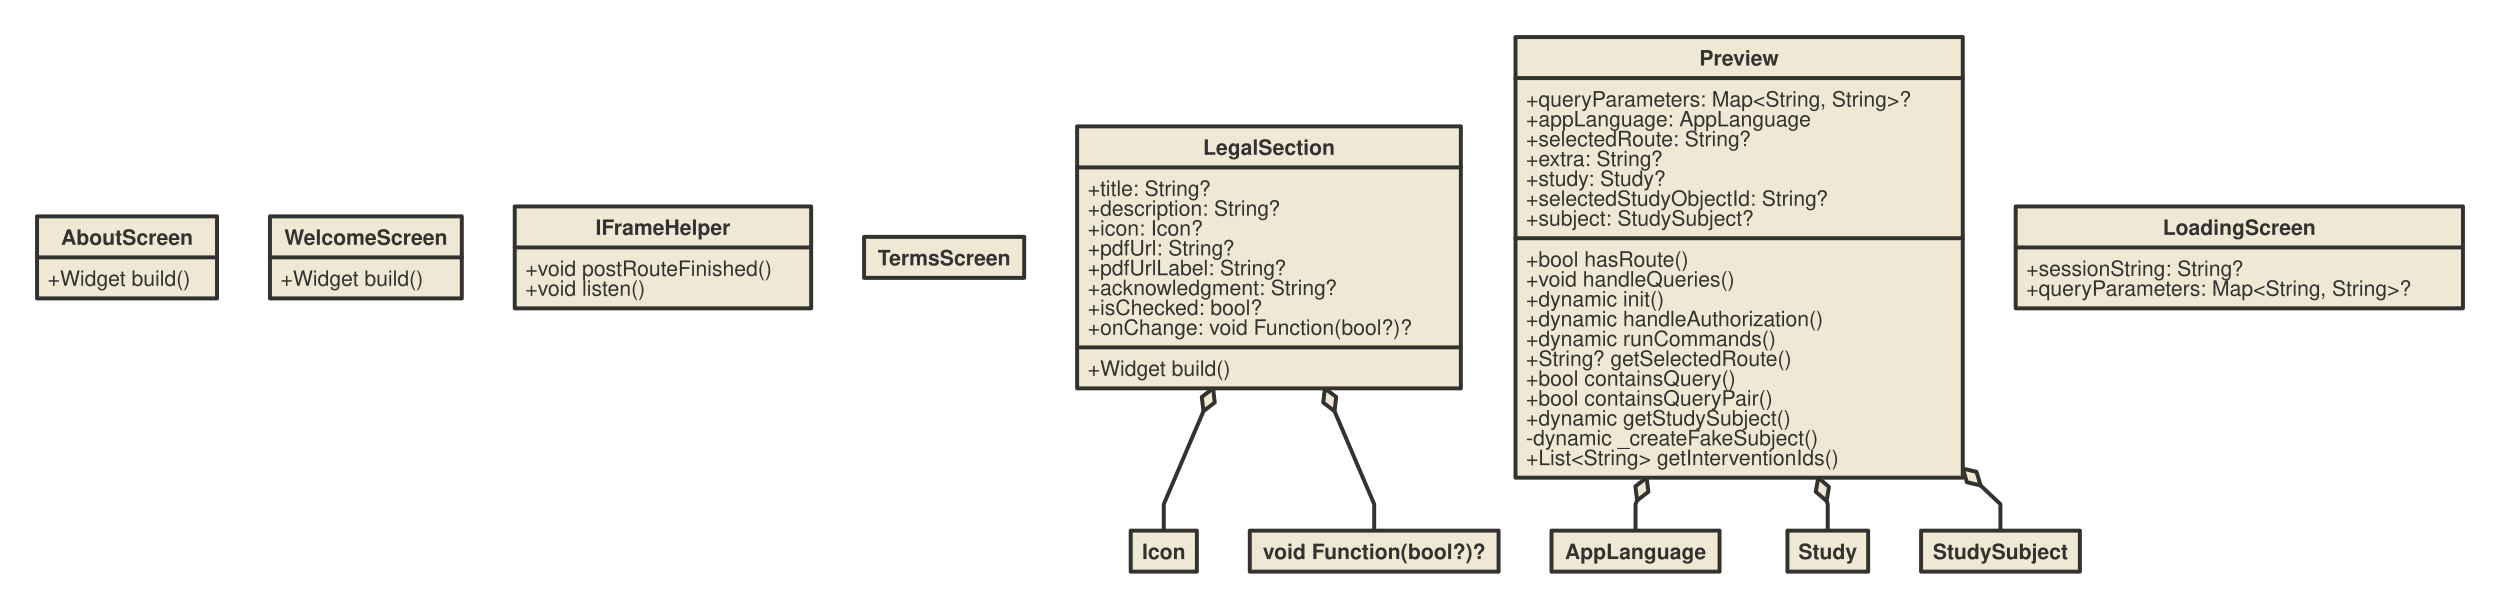
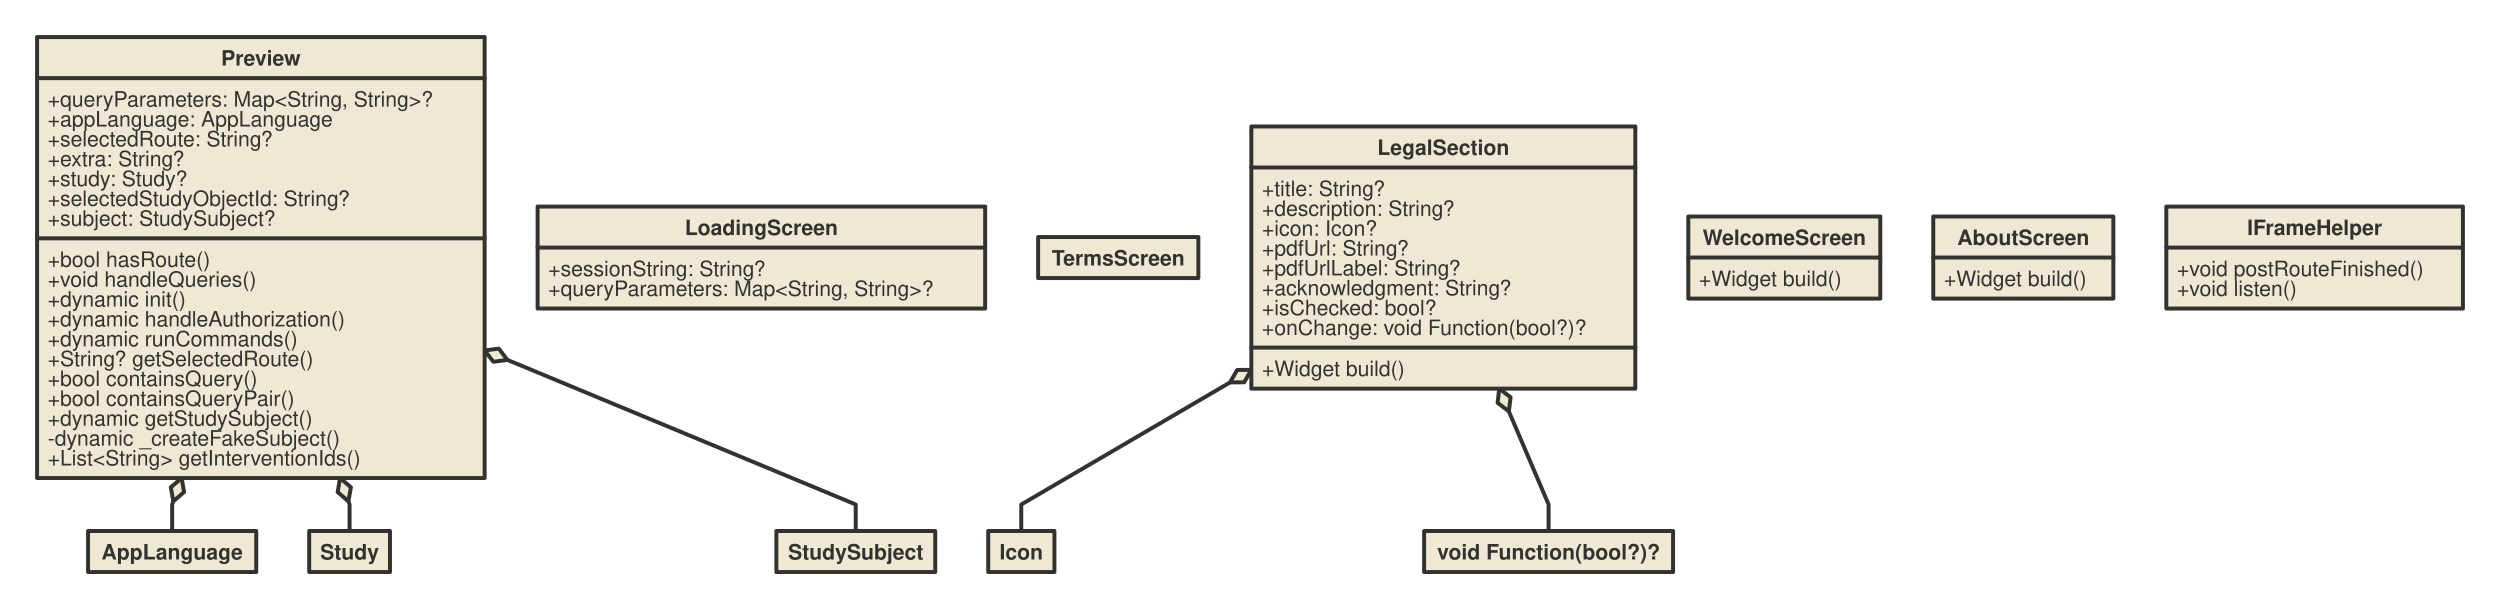
- <svg xmlns="http://www.w3.org/2000/svg" version="1.1" baseProfile="full" width="1889.3" height="460.0" viewbox="0 0 1889.25 460">
+ <svg xmlns="http://www.w3.org/2000/svg" version="1.1" baseProfile="full" width="1888.0" height="460.0" viewbox="0 0 1888 460">
  <g stroke-width="1.0" text-align="left" font="12pt Helvetica, Arial, sans-serif" font-size="12pt" font-family="Helvetica" font-weight="normal" font-style="normal">
    <g font-family="Helvetica" font-size="12pt" font-weight="bold" font-style="normal" stroke-width="3.0" stroke-linejoin="round" stroke-linecap="round" stroke="#33322E">
      <g stroke="transparent" fill="transparent">
-         <rect x="0.0" y="0.0" height="460.0" width="1889.3" stroke="none" />
+         <rect x="0.0" y="0.0" height="460.0" width="1888.0" stroke="none" />
      </g>
      <g transform="translate(8, 8)" fill="#33322E">
        <g transform="translate(20, 20)" fill="#33322E" font-family="Helvetica" font-size="12pt" font-weight="normal" font-style="normal">
-           <path d="M881.5 282.7 L851.5 353 L851.5 373 L851.5 373.0 " fill="none" />
-           <g fill="#eee8d5">
-             <path d="M890.0 276.2 L881.5 282.7 L880.2 272.0 L888.8 265.5 Z" />
-           </g>
-           <path d="M980.5 282.7 L1010.5 353 L1010.5 373 L1010.5 373.0 " fill="none" />
-           <g fill="#eee8d5">
-             <path d="M981.8 272.0 L980.5 282.7 L972.0 276.2 L973.2 265.5 Z" />
-           </g>
-           <path d="M1209.2 350.2 L1208 353 L1208 373 L1208.0 373.0 " fill="none" />
-           <g fill="#eee8d5">
-             <path d="M1217.7 343.7 L1209.2 350.2 L1207.9 339.5 L1216.4 333.0 Z" />
-           </g>
-           <path d="M1352.4 350.6 L1353.25 353 L1353.25 373 L1353.3 373.0 " fill="none" />
-           <g fill="#eee8d5">
-             <path d="M1354.2 340.0 L1352.4 350.6 L1344.2 343.6 L1346.1 333.0 Z" />
-           </g>
-           <path d="M1468.8 338.9 L1483.75 353 L1483.75 373 L1483.8 373.0 " fill="none" />
-           <g fill="#eee8d5">
-             <path d="M1465.7 328.6 L1468.8 338.9 L1458.4 336.4 L1455.3 326.1 Z" />
-           </g>
-           <g data-name="AboutScreen">
-             <g fill="#eee8d5" stroke="#33322E" data-name="AboutScreen">
-               <rect x="0.0" y="135.5" height="62.0" width="136.0" data-name="AboutScreen" />
-               <path d="M0.0 166.5 L136.0 166.5" fill="none" data-name="AboutScreen" />
-             </g>
-             <g transform="translate(0, 135.5)" font-family="Helvetica" font-size="12pt" font-weight="bold" font-style="normal" data-name="AboutScreen">
-               <g transform="translate(8, 8)" fill="#33322E" text-align="center" data-name="AboutScreen">
-                 <text x="60.0" y="13.5" stroke="none" text-anchor="middle" data-name="AboutScreen">AboutScreen</text>
-               </g>
-             </g>
-             <g transform="translate(0, 166.5)" font-family="Helvetica" font-size="12pt" font-weight="normal" font-style="normal" data-name="AboutScreen">
-               <g transform="translate(8, 8)" fill="#33322E" text-align="left" data-name="AboutScreen">
-                 <text x="0.0" y="13.5" stroke="none" data-name="AboutScreen">+Widget build()</text>
-               </g>
-             </g>
-           </g>
-           <g data-name="WelcomeScreen">
-             <g fill="#eee8d5" stroke="#33322E" data-name="WelcomeScreen">
-               <rect x="176.0" y="135.5" height="62.0" width="145.0" data-name="WelcomeScreen" />
-               <path d="M176.0 166.5 L321.0 166.5" fill="none" data-name="WelcomeScreen" />
-             </g>
-             <g transform="translate(176, 135.5)" font-family="Helvetica" font-size="12pt" font-weight="bold" font-style="normal" data-name="WelcomeScreen">
-               <g transform="translate(8, 8)" fill="#33322E" text-align="center" data-name="WelcomeScreen">
-                 <text x="64.5" y="13.5" stroke="none" text-anchor="middle" data-name="WelcomeScreen">WelcomeScreen</text>
-               </g>
-             </g>
-             <g transform="translate(176, 166.5)" font-family="Helvetica" font-size="12pt" font-weight="normal" font-style="normal" data-name="WelcomeScreen">
-               <g transform="translate(8, 8)" fill="#33322E" text-align="left" data-name="WelcomeScreen">
-                 <text x="0.0" y="13.5" stroke="none" data-name="WelcomeScreen">+Widget build()</text>
-               </g>
-             </g>
-           </g>
-           <g data-name="IFrameHelper">
-             <g fill="#eee8d5" stroke="#33322E" data-name="IFrameHelper">
-               <rect x="361.0" y="128.0" height="77.0" width="224.0" data-name="IFrameHelper" />
-               <path d="M361.0 159.0 L585.0 159.0" fill="none" data-name="IFrameHelper" />
-             </g>
-             <g transform="translate(361, 128)" font-family="Helvetica" font-size="12pt" font-weight="bold" font-style="normal" data-name="IFrameHelper">
-               <g transform="translate(8, 8)" fill="#33322E" text-align="center" data-name="IFrameHelper">
-                 <text x="104.0" y="13.5" stroke="none" text-anchor="middle" data-name="IFrameHelper">IFrameHelper</text>
-               </g>
-             </g>
-             <g transform="translate(361, 159)" font-family="Helvetica" font-size="12pt" font-weight="normal" font-style="normal" data-name="IFrameHelper">
-               <g transform="translate(8, 8)" fill="#33322E" text-align="left" data-name="IFrameHelper">
-                 <text x="0.0" y="13.5" stroke="none" data-name="IFrameHelper">+void postRouteFinished()</text>
-                 <text x="0.0" y="28.5" stroke="none" data-name="IFrameHelper">+void listen()</text>
-               </g>
-             </g>
-           </g>
-           <g data-name="TermsScreen">
-             <g fill="#eee8d5" stroke="#33322E" data-name="TermsScreen">
-               <rect x="625.0" y="151.0" height="31.0" width="121.0" data-name="TermsScreen" />
-             </g>
-             <g transform="translate(625, 151)" font-family="Helvetica" font-size="12pt" font-weight="bold" font-style="normal" data-name="TermsScreen">
-               <g transform="translate(8, 8)" fill="#33322E" text-align="center" data-name="TermsScreen">
-                 <text x="52.5" y="13.5" stroke="none" text-anchor="middle" data-name="TermsScreen">TermsScreen</text>
-               </g>
-             </g>
-           </g>
-           <g data-name="LegalSection">
-             <g fill="#eee8d5" stroke="#33322E" data-name="LegalSection">
-               <rect x="786.0" y="67.5" height="198.0" width="290.0" data-name="LegalSection" />
-               <path d="M786.0 98.5 L1076.0 98.5" fill="none" data-name="LegalSection" />
-               <path d="M786.0 234.5 L1076.0 234.5" fill="none" data-name="LegalSection" />
-             </g>
-             <g transform="translate(786, 67.5)" font-family="Helvetica" font-size="12pt" font-weight="bold" font-style="normal" data-name="LegalSection">
-               <g transform="translate(8, 8)" fill="#33322E" text-align="center" data-name="LegalSection">
-                 <text x="137.0" y="13.5" stroke="none" text-anchor="middle" data-name="LegalSection">LegalSection</text>
-               </g>
-             </g>
-             <g transform="translate(786, 98.5)" font-family="Helvetica" font-size="12pt" font-weight="normal" font-style="normal" data-name="LegalSection">
-               <g transform="translate(8, 8)" fill="#33322E" text-align="left" data-name="LegalSection">
-                 <text x="0.0" y="13.5" stroke="none" data-name="LegalSection">+title: String?</text>
-                 <text x="0.0" y="28.5" stroke="none" data-name="LegalSection">+description: String?</text>
-                 <text x="0.0" y="43.5" stroke="none" data-name="LegalSection">+icon: Icon?</text>
-                 <text x="0.0" y="58.5" stroke="none" data-name="LegalSection">+pdfUrl: String?</text>
-                 <text x="0.0" y="73.5" stroke="none" data-name="LegalSection">+pdfUrlLabel: String?</text>
-                 <text x="0.0" y="88.5" stroke="none" data-name="LegalSection">+acknowledgment: String?</text>
-                 <text x="0.0" y="103.5" stroke="none" data-name="LegalSection">+isChecked: bool?</text>
-                 <text x="0.0" y="118.5" stroke="none" data-name="LegalSection">+onChange: void Function(bool?)?</text>
-               </g>
-             </g>
-             <g transform="translate(786, 234.5)" font-family="Helvetica" font-size="12pt" font-weight="normal" font-style="normal" data-name="LegalSection">
-               <g transform="translate(8, 8)" fill="#33322E" text-align="left" data-name="LegalSection">
-                 <text x="0.0" y="13.5" stroke="none" data-name="LegalSection">+Widget build()</text>
-               </g>
-             </g>
-           </g>
-           <g data-name="Icon">
-             <g fill="#eee8d5" stroke="#33322E" data-name="Icon">
-               <rect x="826.5" y="373.0" height="31.0" width="50.0" data-name="Icon" />
-             </g>
-             <g transform="translate(826.5, 373)" font-family="Helvetica" font-size="12pt" font-weight="bold" font-style="normal" data-name="Icon">
-               <g transform="translate(8, 8)" fill="#33322E" text-align="center" data-name="Icon">
-                 <text x="17.0" y="13.5" stroke="none" text-anchor="middle" data-name="Icon">Icon</text>
-               </g>
-             </g>
-           </g>
-           <g data-name="void Function(bool?)?">
-             <g fill="#eee8d5" stroke="#33322E" data-name="void Function(bool?)?">
-               <rect x="916.5" y="373.0" height="31.0" width="188.0" data-name="void Function(bool?)?" />
-             </g>
-             <g transform="translate(916.5, 373)" font-family="Helvetica" font-size="12pt" font-weight="bold" font-style="normal" data-name="void Function(bool?)?">
-               <g transform="translate(8, 8)" fill="#33322E" text-align="center" data-name="void Function(bool?)?">
-                 <text x="86.0" y="13.5" stroke="none" text-anchor="middle" data-name="void Function(bool?)?">void Function(bool?)?</text>
-               </g>
-             </g>
+           <path d="M102.9 350.6 L102 353 L102 373 L102.0 373.0 " fill="none" />
+           <g fill="#eee8d5">
+             <path d="M111.0 343.6 L102.9 350.6 L101.0 340.0 L109.2 333.0 Z" />
+           </g>
+           <path d="M235.1 350.6 L236 353 L236 373 L236.0 373.0 " fill="none" />
+           <g fill="#eee8d5">
+             <path d="M237.0 340.0 L235.1 350.6 L227.0 343.6 L228.8 333.0 Z" />
+           </g>
+           <path d="M355.2 243.8 L618.25 353 L618.25 373 L618.3 373.0 " fill="none" />
+           <g fill="#eee8d5">
+             <path d="M348.7 235.3 L355.2 243.8 L344.6 245.2 L338.0 236.7 Z" />
+           </g>
+           <path d="M900.9 260.8 L743.25 353 L743.25 373 L743.3 373.0 " fill="none" />
+           <g fill="#eee8d5">
+             <path d="M911.6 260.7 L900.9 260.8 L906.3 251.4 L917.0 251.3 Z" />
+           </g>
+           <path d="M1111.5 282.7 L1141.5 353 L1141.5 373 L1141.5 373.0 " fill="none" />
+           <g fill="#eee8d5">
+             <path d="M1112.8 272.0 L1111.5 282.7 L1103.0 276.2 L1104.2 265.5 Z" />
          </g>
          <g data-name="Preview">
            <g fill="#eee8d5" stroke="#33322E" data-name="Preview">
-               <rect x="1117.3" y="0.0" height="333.0" width="338.0" data-name="Preview" />
-               <path d="M1117.3 31.0 L1455.3 31.0" fill="none" data-name="Preview" />
-               <path d="M1117.3 152.0 L1455.3 152.0" fill="none" data-name="Preview" />
-             </g>
-             <g transform="translate(1117.25, 0)" font-family="Helvetica" font-size="12pt" font-weight="bold" font-style="normal" data-name="Preview">
+               <rect x="0.0" y="0.0" height="333.0" width="338.0" data-name="Preview" />
+               <path d="M0.0 31.0 L338.0 31.0" fill="none" data-name="Preview" />
+               <path d="M0.0 152.0 L338.0 152.0" fill="none" data-name="Preview" />
+             </g>
+             <g transform="translate(0, 0)" font-family="Helvetica" font-size="12pt" font-weight="bold" font-style="normal" data-name="Preview">
              <g transform="translate(8, 8)" fill="#33322E" text-align="center" data-name="Preview">
                <text x="161.0" y="13.5" stroke="none" text-anchor="middle" data-name="Preview">Preview</text>
              </g>
            </g>
-             <g transform="translate(1117.25, 31)" font-family="Helvetica" font-size="12pt" font-weight="normal" font-style="normal" data-name="Preview">
+             <g transform="translate(0, 31)" font-family="Helvetica" font-size="12pt" font-weight="normal" font-style="normal" data-name="Preview">
              <g transform="translate(8, 8)" fill="#33322E" text-align="left" data-name="Preview">
                <text x="0.0" y="13.5" stroke="none" data-name="Preview">+queryParameters: Map&lt;String, String&gt;?</text>
                <text x="0.0" y="28.5" stroke="none" data-name="Preview">+appLanguage: AppLanguage</text>
                <text x="0.0" y="43.5" stroke="none" data-name="Preview">+selectedRoute: String?</text>
                <text x="0.0" y="58.5" stroke="none" data-name="Preview">+extra: String?</text>
                <text x="0.0" y="73.5" stroke="none" data-name="Preview">+study: Study?</text>
                <text x="0.0" y="88.5" stroke="none" data-name="Preview">+selectedStudyObjectId: String?</text>
                <text x="0.0" y="103.5" stroke="none" data-name="Preview">+subject: StudySubject?</text>
              </g>
            </g>
-             <g transform="translate(1117.25, 152)" font-family="Helvetica" font-size="12pt" font-weight="normal" font-style="normal" data-name="Preview">
+             <g transform="translate(0, 152)" font-family="Helvetica" font-size="12pt" font-weight="normal" font-style="normal" data-name="Preview">
              <g transform="translate(8, 8)" fill="#33322E" text-align="left" data-name="Preview">
                <text x="0.0" y="13.5" stroke="none" data-name="Preview">+bool hasRoute()</text>
                <text x="0.0" y="28.5" stroke="none" data-name="Preview">+void handleQueries()</text>
                <text x="0.0" y="43.5" stroke="none" data-name="Preview">+dynamic init()</text>
                <text x="0.0" y="58.5" stroke="none" data-name="Preview">+dynamic handleAuthorization()</text>
                <text x="0.0" y="73.5" stroke="none" data-name="Preview">+dynamic runCommands()</text>
                <text x="0.0" y="88.5" stroke="none" data-name="Preview">+String? getSelectedRoute()</text>
                <text x="0.0" y="103.5" stroke="none" data-name="Preview">+bool containsQuery()</text>
                <text x="0.0" y="118.5" stroke="none" data-name="Preview">+bool containsQueryPair()</text>
                <text x="0.0" y="133.5" stroke="none" data-name="Preview">+dynamic getStudySubject()</text>
                <text x="0.0" y="148.5" stroke="none" data-name="Preview">-dynamic _createFakeSubject()</text>
                <text x="0.0" y="163.5" stroke="none" data-name="Preview">+List&lt;String&gt; getInterventionIds()</text>
              </g>
            </g>
          </g>
          <g data-name="AppLanguage">
            <g fill="#eee8d5" stroke="#33322E" data-name="AppLanguage">
-               <rect x="1144.5" y="373.0" height="31.0" width="127.0" data-name="AppLanguage" />
-             </g>
-             <g transform="translate(1144.5, 373)" font-family="Helvetica" font-size="12pt" font-weight="bold" font-style="normal" data-name="AppLanguage">
+               <rect x="38.5" y="373.0" height="31.0" width="127.0" data-name="AppLanguage" />
+             </g>
+             <g transform="translate(38.5, 373)" font-family="Helvetica" font-size="12pt" font-weight="bold" font-style="normal" data-name="AppLanguage">
              <g transform="translate(8, 8)" fill="#33322E" text-align="center" data-name="AppLanguage">
                <text x="55.5" y="13.5" stroke="none" text-anchor="middle" data-name="AppLanguage">AppLanguage</text>
              </g>
            </g>
          </g>
          <g data-name="Study">
            <g fill="#eee8d5" stroke="#33322E" data-name="Study">
-               <rect x="1322.8" y="373.0" height="31.0" width="61.0" data-name="Study" />
-             </g>
-             <g transform="translate(1322.75, 373)" font-family="Helvetica" font-size="12pt" font-weight="bold" font-style="normal" data-name="Study">
+               <rect x="205.5" y="373.0" height="31.0" width="61.0" data-name="Study" />
+             </g>
+             <g transform="translate(205.5, 373)" font-family="Helvetica" font-size="12pt" font-weight="bold" font-style="normal" data-name="Study">
              <g transform="translate(8, 8)" fill="#33322E" text-align="center" data-name="Study">
                <text x="22.5" y="13.5" stroke="none" text-anchor="middle" data-name="Study">Study</text>
              </g>
            </g>
          </g>
          <g data-name="StudySubject">
            <g fill="#eee8d5" stroke="#33322E" data-name="StudySubject">
-               <rect x="1423.8" y="373.0" height="31.0" width="120.0" data-name="StudySubject" />
-             </g>
-             <g transform="translate(1423.75, 373)" font-family="Helvetica" font-size="12pt" font-weight="bold" font-style="normal" data-name="StudySubject">
+               <rect x="558.3" y="373.0" height="31.0" width="120.0" data-name="StudySubject" />
+             </g>
+             <g transform="translate(558.25, 373)" font-family="Helvetica" font-size="12pt" font-weight="bold" font-style="normal" data-name="StudySubject">
              <g transform="translate(8, 8)" fill="#33322E" text-align="center" data-name="StudySubject">
                <text x="52.0" y="13.5" stroke="none" text-anchor="middle" data-name="StudySubject">StudySubject</text>
              </g>
            </g>
          </g>
          <g data-name="LoadingScreen">
            <g fill="#eee8d5" stroke="#33322E" data-name="LoadingScreen">
-               <rect x="1495.3" y="128.0" height="77.0" width="338.0" data-name="LoadingScreen" />
-               <path d="M1495.3 159.0 L1833.3 159.0" fill="none" data-name="LoadingScreen" />
-             </g>
-             <g transform="translate(1495.25, 128)" font-family="Helvetica" font-size="12pt" font-weight="bold" font-style="normal" data-name="LoadingScreen">
+               <rect x="378.0" y="128.0" height="77.0" width="338.0" data-name="LoadingScreen" />
+               <path d="M378.0 159.0 L716.0 159.0" fill="none" data-name="LoadingScreen" />
+             </g>
+             <g transform="translate(378, 128)" font-family="Helvetica" font-size="12pt" font-weight="bold" font-style="normal" data-name="LoadingScreen">
              <g transform="translate(8, 8)" fill="#33322E" text-align="center" data-name="LoadingScreen">
                <text x="161.0" y="13.5" stroke="none" text-anchor="middle" data-name="LoadingScreen">LoadingScreen</text>
              </g>
            </g>
-             <g transform="translate(1495.25, 159)" font-family="Helvetica" font-size="12pt" font-weight="normal" font-style="normal" data-name="LoadingScreen">
+             <g transform="translate(378, 159)" font-family="Helvetica" font-size="12pt" font-weight="normal" font-style="normal" data-name="LoadingScreen">
              <g transform="translate(8, 8)" fill="#33322E" text-align="left" data-name="LoadingScreen">
                <text x="0.0" y="13.5" stroke="none" data-name="LoadingScreen">+sessionString: String?</text>
                <text x="0.0" y="28.5" stroke="none" data-name="LoadingScreen">+queryParameters: Map&lt;String, String&gt;?</text>
+               </g>
+             </g>
+           </g>
+           <g data-name="TermsScreen">
+             <g fill="#eee8d5" stroke="#33322E" data-name="TermsScreen">
+               <rect x="756.0" y="151.0" height="31.0" width="121.0" data-name="TermsScreen" />
+             </g>
+             <g transform="translate(756, 151)" font-family="Helvetica" font-size="12pt" font-weight="bold" font-style="normal" data-name="TermsScreen">
+               <g transform="translate(8, 8)" fill="#33322E" text-align="center" data-name="TermsScreen">
+                 <text x="52.5" y="13.5" stroke="none" text-anchor="middle" data-name="TermsScreen">TermsScreen</text>
+               </g>
+             </g>
+           </g>
+           <g data-name="LegalSection">
+             <g fill="#eee8d5" stroke="#33322E" data-name="LegalSection">
+               <rect x="917.0" y="67.5" height="198.0" width="290.0" data-name="LegalSection" />
+               <path d="M917.0 98.5 L1207.0 98.5" fill="none" data-name="LegalSection" />
+               <path d="M917.0 234.5 L1207.0 234.5" fill="none" data-name="LegalSection" />
+             </g>
+             <g transform="translate(917, 67.5)" font-family="Helvetica" font-size="12pt" font-weight="bold" font-style="normal" data-name="LegalSection">
+               <g transform="translate(8, 8)" fill="#33322E" text-align="center" data-name="LegalSection">
+                 <text x="137.0" y="13.5" stroke="none" text-anchor="middle" data-name="LegalSection">LegalSection</text>
+               </g>
+             </g>
+             <g transform="translate(917, 98.5)" font-family="Helvetica" font-size="12pt" font-weight="normal" font-style="normal" data-name="LegalSection">
+               <g transform="translate(8, 8)" fill="#33322E" text-align="left" data-name="LegalSection">
+                 <text x="0.0" y="13.5" stroke="none" data-name="LegalSection">+title: String?</text>
+                 <text x="0.0" y="28.5" stroke="none" data-name="LegalSection">+description: String?</text>
+                 <text x="0.0" y="43.5" stroke="none" data-name="LegalSection">+icon: Icon?</text>
+                 <text x="0.0" y="58.5" stroke="none" data-name="LegalSection">+pdfUrl: String?</text>
+                 <text x="0.0" y="73.5" stroke="none" data-name="LegalSection">+pdfUrlLabel: String?</text>
+                 <text x="0.0" y="88.5" stroke="none" data-name="LegalSection">+acknowledgment: String?</text>
+                 <text x="0.0" y="103.5" stroke="none" data-name="LegalSection">+isChecked: bool?</text>
+                 <text x="0.0" y="118.5" stroke="none" data-name="LegalSection">+onChange: void Function(bool?)?</text>
+               </g>
+             </g>
+             <g transform="translate(917, 234.5)" font-family="Helvetica" font-size="12pt" font-weight="normal" font-style="normal" data-name="LegalSection">
+               <g transform="translate(8, 8)" fill="#33322E" text-align="left" data-name="LegalSection">
+                 <text x="0.0" y="13.5" stroke="none" data-name="LegalSection">+Widget build()</text>
+               </g>
+             </g>
+           </g>
+           <g data-name="Icon">
+             <g fill="#eee8d5" stroke="#33322E" data-name="Icon">
+               <rect x="718.3" y="373.0" height="31.0" width="50.0" data-name="Icon" />
+             </g>
+             <g transform="translate(718.25, 373)" font-family="Helvetica" font-size="12pt" font-weight="bold" font-style="normal" data-name="Icon">
+               <g transform="translate(8, 8)" fill="#33322E" text-align="center" data-name="Icon">
+                 <text x="17.0" y="13.5" stroke="none" text-anchor="middle" data-name="Icon">Icon</text>
+               </g>
+             </g>
+           </g>
+           <g data-name="void Function(bool?)?">
+             <g fill="#eee8d5" stroke="#33322E" data-name="void Function(bool?)?">
+               <rect x="1047.5" y="373.0" height="31.0" width="188.0" data-name="void Function(bool?)?" />
+             </g>
+             <g transform="translate(1047.5, 373)" font-family="Helvetica" font-size="12pt" font-weight="bold" font-style="normal" data-name="void Function(bool?)?">
+               <g transform="translate(8, 8)" fill="#33322E" text-align="center" data-name="void Function(bool?)?">
+                 <text x="86.0" y="13.5" stroke="none" text-anchor="middle" data-name="void Function(bool?)?">void Function(bool?)?</text>
+               </g>
+             </g>
+           </g>
+           <g data-name="WelcomeScreen">
+             <g fill="#eee8d5" stroke="#33322E" data-name="WelcomeScreen">
+               <rect x="1247.0" y="135.5" height="62.0" width="145.0" data-name="WelcomeScreen" />
+               <path d="M1247.0 166.5 L1392.0 166.5" fill="none" data-name="WelcomeScreen" />
+             </g>
+             <g transform="translate(1247, 135.5)" font-family="Helvetica" font-size="12pt" font-weight="bold" font-style="normal" data-name="WelcomeScreen">
+               <g transform="translate(8, 8)" fill="#33322E" text-align="center" data-name="WelcomeScreen">
+                 <text x="64.5" y="13.5" stroke="none" text-anchor="middle" data-name="WelcomeScreen">WelcomeScreen</text>
+               </g>
+             </g>
+             <g transform="translate(1247, 166.5)" font-family="Helvetica" font-size="12pt" font-weight="normal" font-style="normal" data-name="WelcomeScreen">
+               <g transform="translate(8, 8)" fill="#33322E" text-align="left" data-name="WelcomeScreen">
+                 <text x="0.0" y="13.5" stroke="none" data-name="WelcomeScreen">+Widget build()</text>
+               </g>
+             </g>
+           </g>
+           <g data-name="AboutScreen">
+             <g fill="#eee8d5" stroke="#33322E" data-name="AboutScreen">
+               <rect x="1432.0" y="135.5" height="62.0" width="136.0" data-name="AboutScreen" />
+               <path d="M1432.0 166.5 L1568.0 166.5" fill="none" data-name="AboutScreen" />
+             </g>
+             <g transform="translate(1432, 135.5)" font-family="Helvetica" font-size="12pt" font-weight="bold" font-style="normal" data-name="AboutScreen">
+               <g transform="translate(8, 8)" fill="#33322E" text-align="center" data-name="AboutScreen">
+                 <text x="60.0" y="13.5" stroke="none" text-anchor="middle" data-name="AboutScreen">AboutScreen</text>
+               </g>
+             </g>
+             <g transform="translate(1432, 166.5)" font-family="Helvetica" font-size="12pt" font-weight="normal" font-style="normal" data-name="AboutScreen">
+               <g transform="translate(8, 8)" fill="#33322E" text-align="left" data-name="AboutScreen">
+                 <text x="0.0" y="13.5" stroke="none" data-name="AboutScreen">+Widget build()</text>
+               </g>
+             </g>
+           </g>
+           <g data-name="IFrameHelper">
+             <g fill="#eee8d5" stroke="#33322E" data-name="IFrameHelper">
+               <rect x="1608.0" y="128.0" height="77.0" width="224.0" data-name="IFrameHelper" />
+               <path d="M1608.0 159.0 L1832.0 159.0" fill="none" data-name="IFrameHelper" />
+             </g>
+             <g transform="translate(1608, 128)" font-family="Helvetica" font-size="12pt" font-weight="bold" font-style="normal" data-name="IFrameHelper">
+               <g transform="translate(8, 8)" fill="#33322E" text-align="center" data-name="IFrameHelper">
+                 <text x="104.0" y="13.5" stroke="none" text-anchor="middle" data-name="IFrameHelper">IFrameHelper</text>
+               </g>
+             </g>
+             <g transform="translate(1608, 159)" font-family="Helvetica" font-size="12pt" font-weight="normal" font-style="normal" data-name="IFrameHelper">
+               <g transform="translate(8, 8)" fill="#33322E" text-align="left" data-name="IFrameHelper">
+                 <text x="0.0" y="13.5" stroke="none" data-name="IFrameHelper">+void postRouteFinished()</text>
+                 <text x="0.0" y="28.5" stroke="none" data-name="IFrameHelper">+void listen()</text>
              </g>
            </g>
          </g>
        </g>
      </g>
    </g>
  </g>
</svg>
